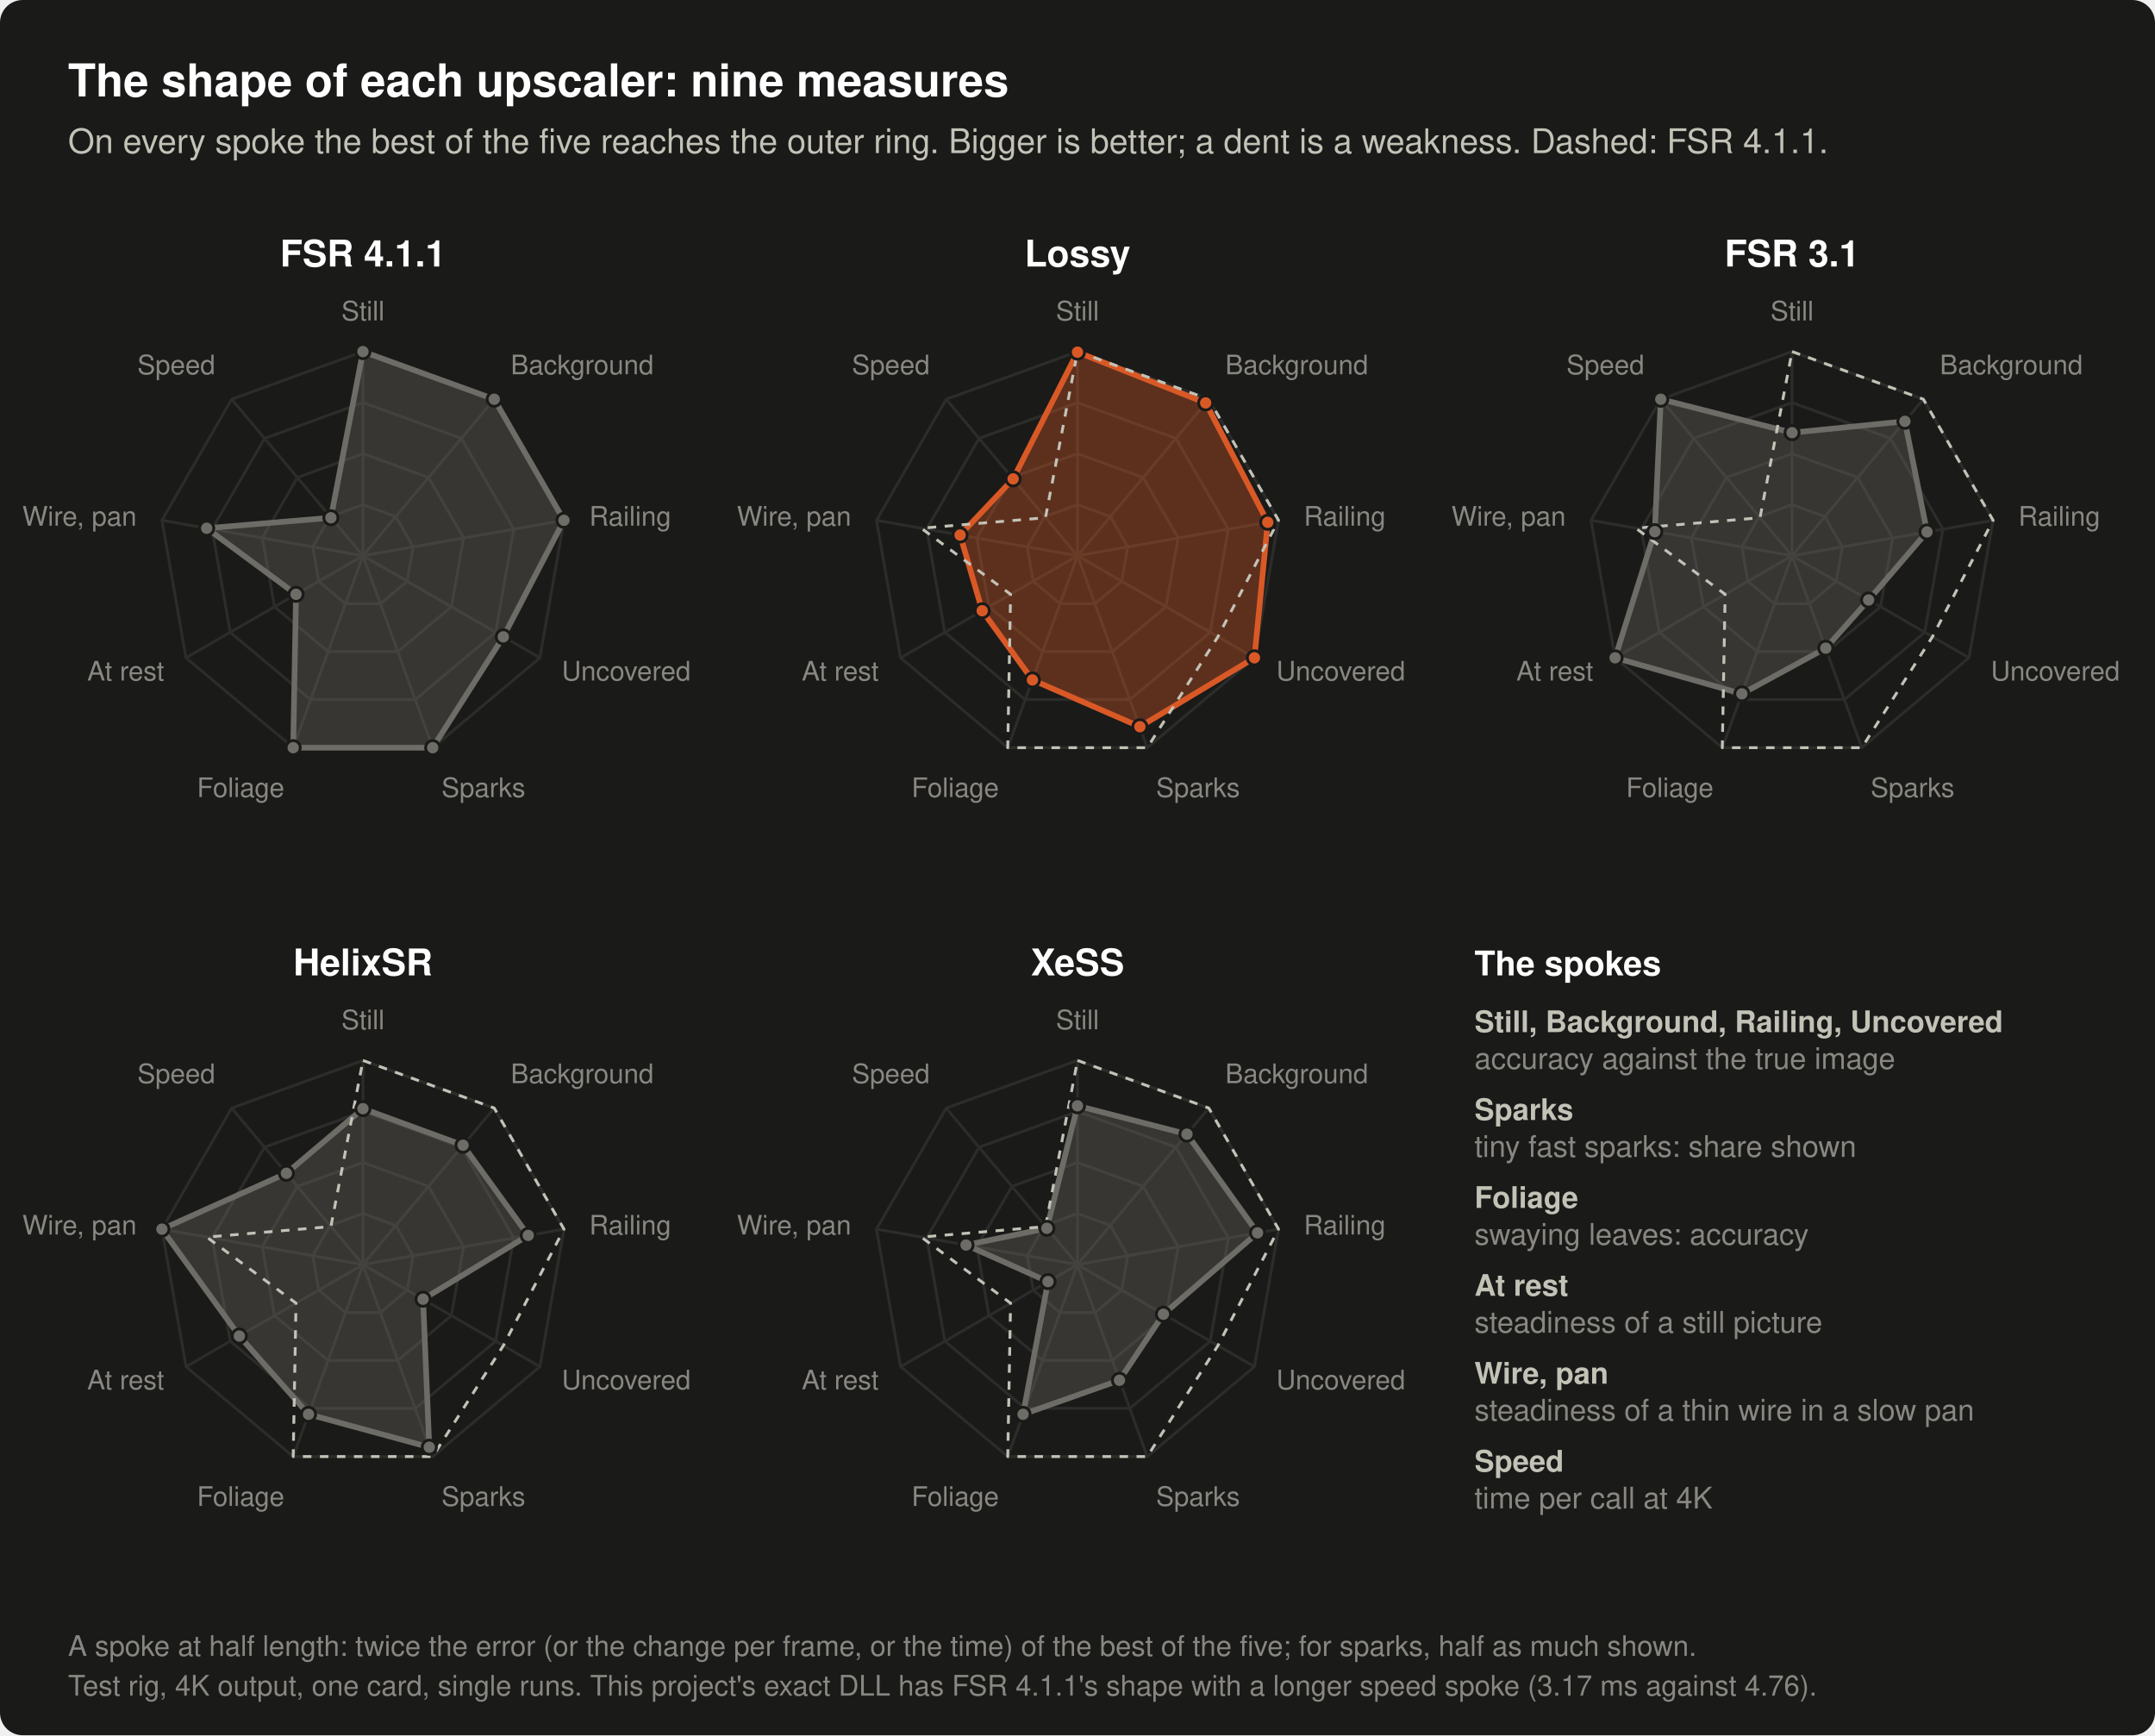
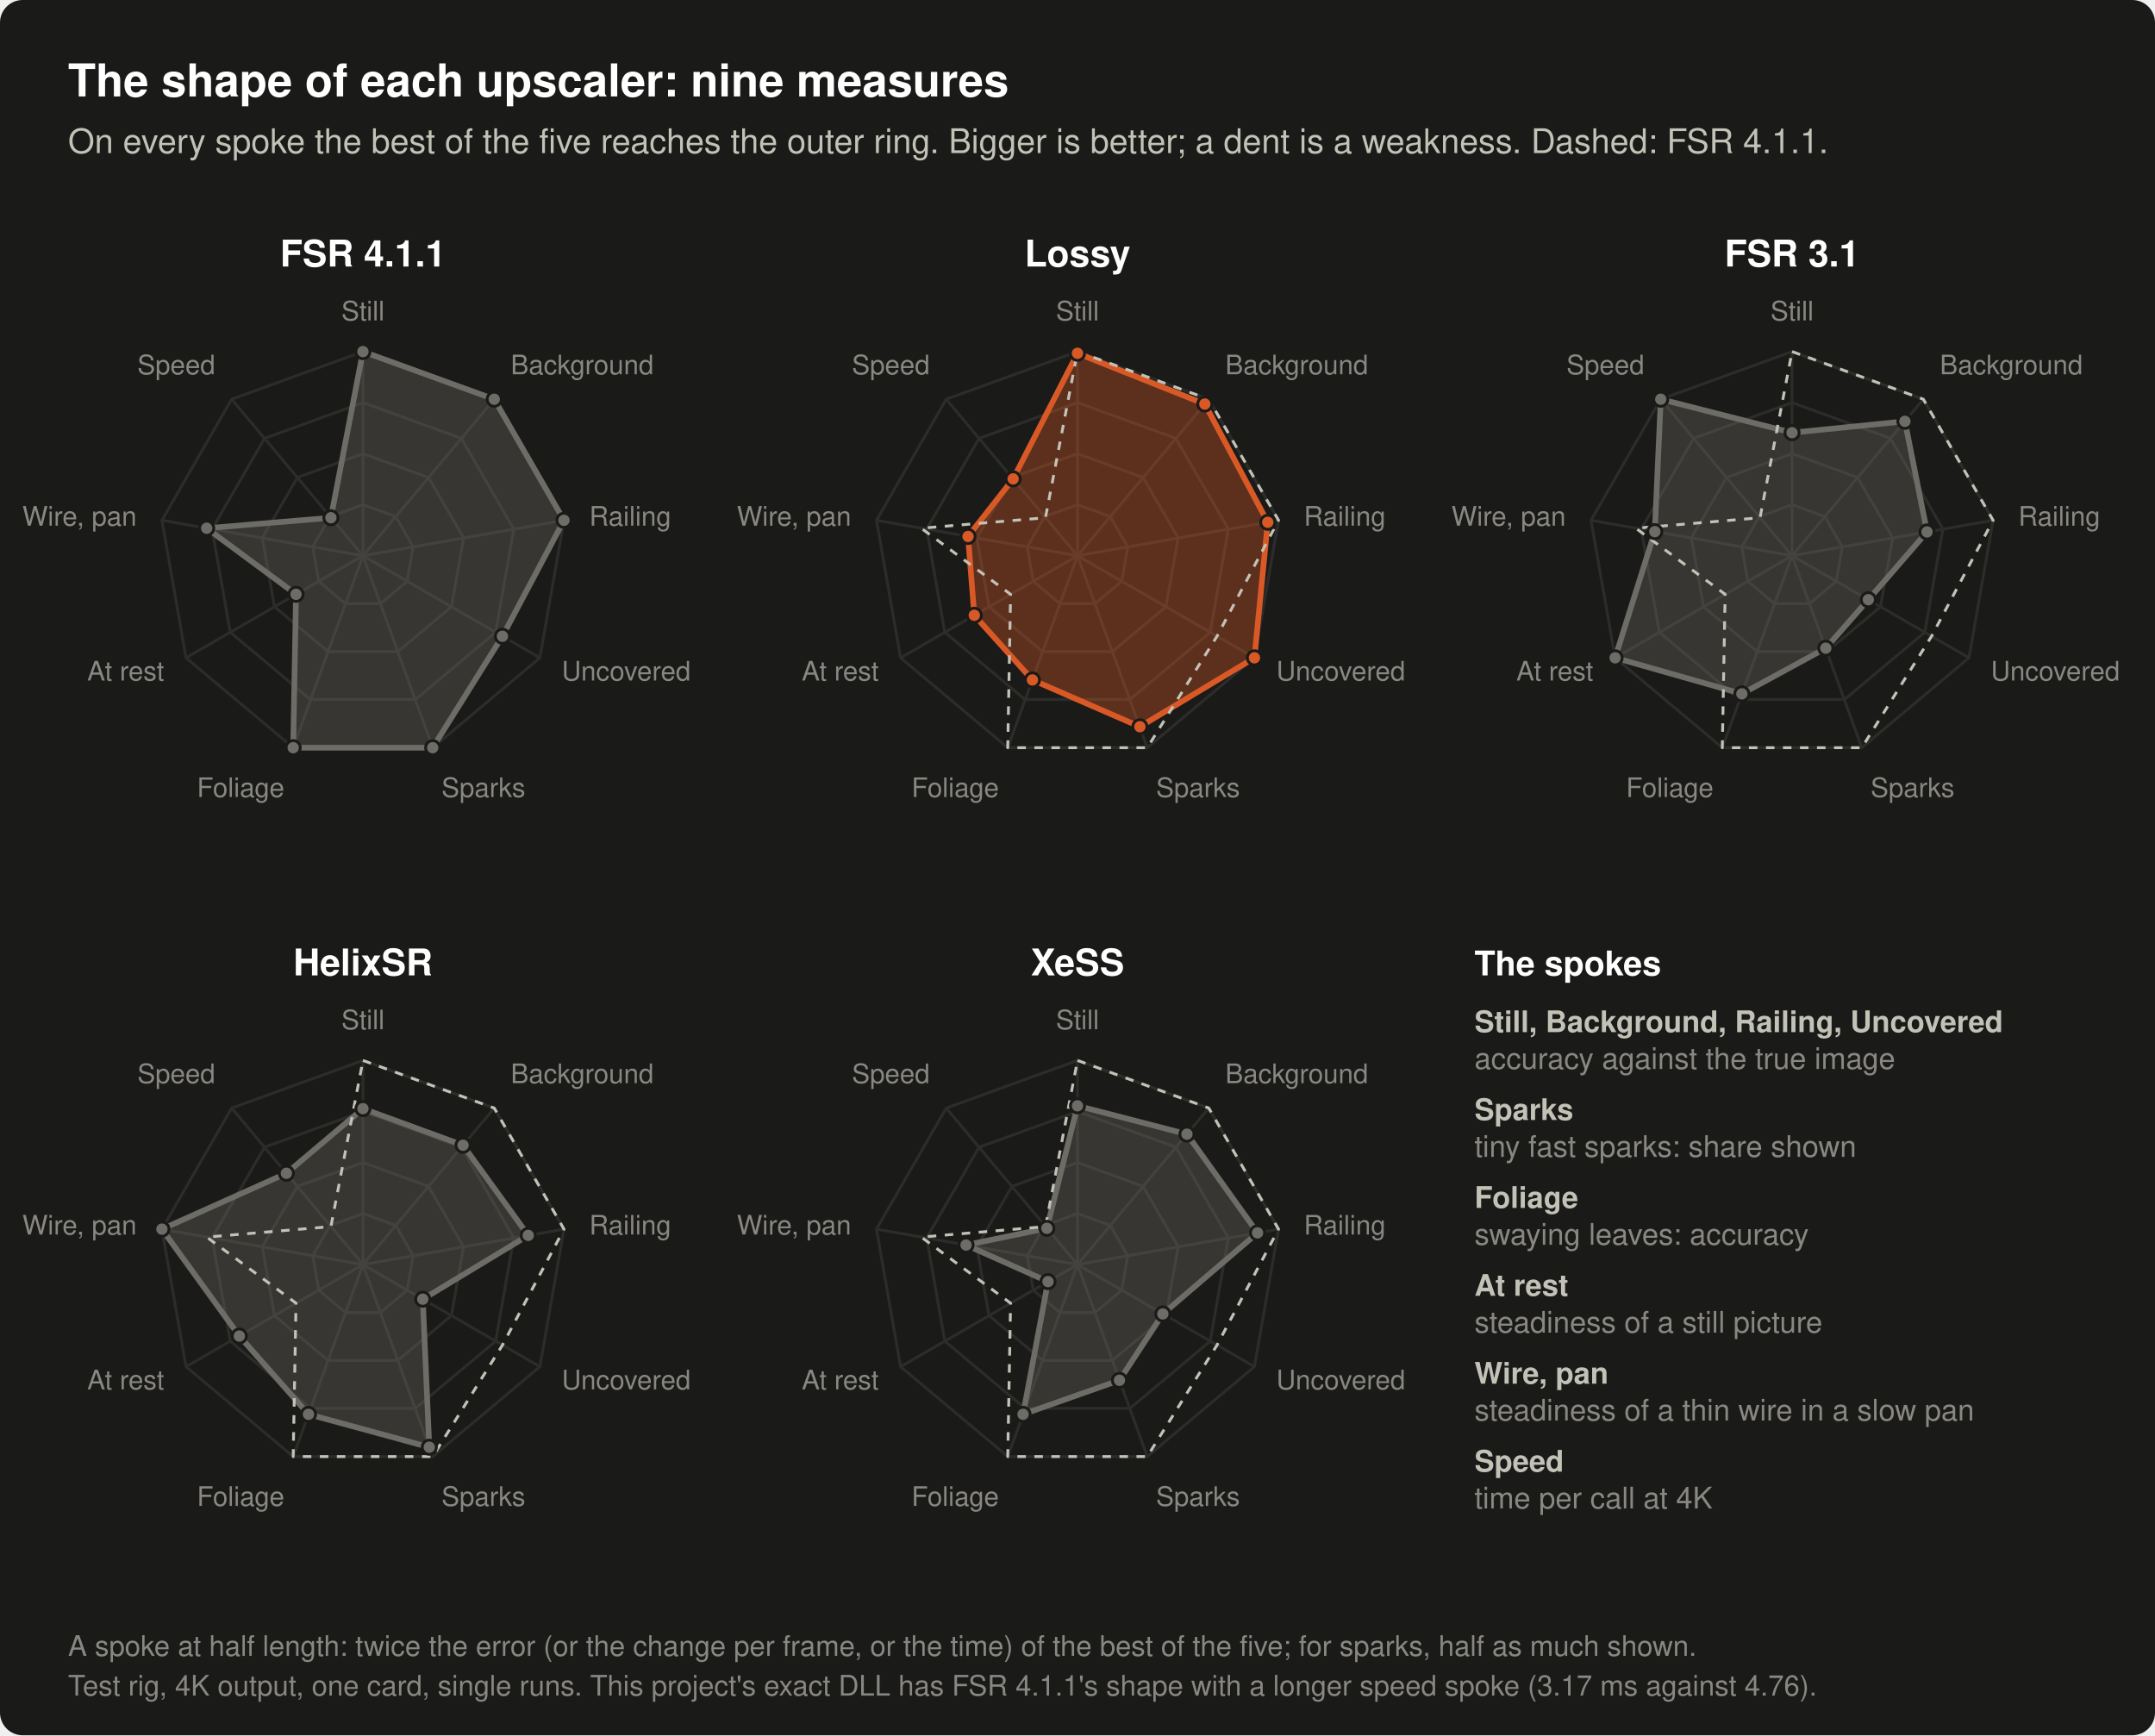
- <svg xmlns="http://www.w3.org/2000/svg" width="760" height="612" viewBox="0 0 760 612" role="img" aria-label="Five radar charts, one per upscaler, each with nine spokes; on every spoke the best of the five reaches the outer ring and the others reach in proportion to it, so a larger shape is better and a dent is a weakness. Still picture: accuracy (dB): FSR 4.1.1 44.33 dB, Lossy 44.30 dB, FSR 3.1 39.94 dB, HelixSR 41.99 dB, XeSS 42.14 dB. Moving background: accuracy (dB): FSR 4.1.1 49.27 dB, Lossy 49.07 dB, FSR 3.1 47.95 dB, HelixSR 46.92 dB, XeSS 47.70 dB. Thin railing in motion: accuracy (dB): FSR 4.1.1 41.82 dB, Lossy 41.34 dB, FSR 3.1 38.36 dB, HelixSR 40.12 dB, XeSS 40.86 dB. Areas a moving object has just uncovered: accuracy (dB): FSR 4.1.1 34.48 dB, Lossy 36.48 dB, FSR 3.1 29.22 dB, HelixSR 27.11 dB, XeSS 30.20 dB. Tiny fast sparks: share of their brightness shown (%): FSR 4.1.1 83%, Lossy 74%, FSR 3.1 40%, HelixSR 79%, XeSS 50%. Leaves swaying without motion vectors: error (of 255): FSR 4.1.1 12.1, Lossy 18.7, FSR 3.1 16.8, HelixSR 15.5, XeSS 15.5. Still picture: change per frame (of 255): FSR 4.1.1 0.037, Lossy 0.026, FSR 3.1 0.014, HelixSR 0.020, XeSS 0.084. Thin wire under a slow pan: change per frame (of 255): FSR 4.1.1 7.2, Lossy 9.6, FSR 3.1 8.2, HelixSR 5.6, XeSS 10.1. Time per upscale call at 3840x2160 (ms): FSR 4.1.1 4.76 ms, Lossy 2.36 ms, FSR 3.1 1.16 ms, HelixSR 1.99 ms, XeSS 4.98 ms.">
+ <svg xmlns="http://www.w3.org/2000/svg" width="760" height="612" viewBox="0 0 760 612" role="img" aria-label="Five radar charts, one per upscaler, each with nine spokes; on every spoke the best of the five reaches the outer ring and the others reach in proportion to it, so a larger shape is better and a dent is a weakness. Still picture: accuracy (dB): FSR 4.1.1 44.33 dB, Lossy 44.26 dB, FSR 3.1 39.94 dB, HelixSR 41.99 dB, XeSS 42.14 dB. Moving background: accuracy (dB): FSR 4.1.1 49.27 dB, Lossy 49.00 dB, FSR 3.1 47.95 dB, HelixSR 46.92 dB, XeSS 47.70 dB. Thin railing in motion: accuracy (dB): FSR 4.1.1 41.82 dB, Lossy 41.34 dB, FSR 3.1 38.36 dB, HelixSR 40.12 dB, XeSS 40.86 dB. Areas a moving object has just uncovered: accuracy (dB): FSR 4.1.1 34.48 dB, Lossy 36.53 dB, FSR 3.1 29.22 dB, HelixSR 27.11 dB, XeSS 30.20 dB. Tiny fast sparks: share of their brightness shown (%): FSR 4.1.1 83%, Lossy 74%, FSR 3.1 40%, HelixSR 79%, XeSS 50%. Leaves swaying without motion vectors: error (of 255): FSR 4.1.1 12.1, Lossy 18.7, FSR 3.1 16.8, HelixSR 15.5, XeSS 15.5. Still picture: change per frame (of 255): FSR 4.1.1 0.037, Lossy 0.024, FSR 3.1 0.014, HelixSR 0.020, XeSS 0.084. Thin wire under a slow pan: change per frame (of 255): FSR 4.1.1 7.2, Lossy 10.3, FSR 3.1 8.2, HelixSR 5.6, XeSS 10.1. Time per upscale call at 3840x2160 (ms): FSR 4.1.1 4.76 ms, Lossy 2.36 ms, FSR 3.1 1.16 ms, HelixSR 1.99 ms, XeSS 4.98 ms.">
  <rect x="0.0" y="0.0" width="760.0" height="612.0" rx="8" fill="#1a1a19" />
  <text x="24.0" y="34.0" font-family="-apple-system, 'Segoe UI', Helvetica, Arial, sans-serif" font-size="16" font-weight="600" text-anchor="start" fill="#ffffff">The shape of each upscaler: nine measures</text>
  <text x="24.0" y="54.0" font-family="-apple-system, 'Segoe UI', Helvetica, Arial, sans-serif" font-size="12" text-anchor="start" fill="#c3c2b7">On every spoke the best of the five reaches the outer ring. Bigger is better; a dent is a weakness. Dashed: FSR 4.1.1.</text>
  <text x="128.0" y="94.0" font-family="-apple-system, 'Segoe UI', Helvetica, Arial, sans-serif" font-size="13" font-weight="600" text-anchor="middle" fill="#ffffff">FSR 4.1.1</text>
  <polygon points="128.0,178.0 139.6,182.2 145.7,192.9 143.6,205.0 134.2,212.9 121.8,212.9 112.4,205.0 110.3,192.9 116.4,182.2" fill="none" stroke="#2c2c2a" stroke-width="1" />
  <polygon points="128.0,160.0 151.1,168.4 163.5,189.7 159.2,214.0 140.3,229.8 115.7,229.8 96.8,214.0 92.5,189.7 104.9,168.4" fill="none" stroke="#2c2c2a" stroke-width="1" />
  <polygon points="128.0,142.0 162.7,154.6 181.2,186.6 174.8,223.0 146.5,246.7 109.5,246.7 81.2,223.0 74.8,186.6 93.3,154.6" fill="none" stroke="#2c2c2a" stroke-width="1" />
  <polygon points="128.0,124.0 174.3,140.8 198.9,183.5 190.4,232.0 152.6,263.7 103.4,263.7 65.6,232.0 57.1,183.5 81.7,140.8" fill="none" stroke="#2c2c2a" stroke-width="1" />
  <line x1="128.0" y1="196.0" x2="128.0" y2="124.0" stroke="#2c2c2a" stroke-width="1" />
  <line x1="128.0" y1="196.0" x2="174.3" y2="140.8" stroke="#2c2c2a" stroke-width="1" />
  <line x1="128.0" y1="196.0" x2="198.9" y2="183.5" stroke="#2c2c2a" stroke-width="1" />
  <line x1="128.0" y1="196.0" x2="190.4" y2="232.0" stroke="#2c2c2a" stroke-width="1" />
  <line x1="128.0" y1="196.0" x2="152.6" y2="263.7" stroke="#2c2c2a" stroke-width="1" />
  <line x1="128.0" y1="196.0" x2="103.4" y2="263.7" stroke="#2c2c2a" stroke-width="1" />
  <line x1="128.0" y1="196.0" x2="65.6" y2="232.0" stroke="#2c2c2a" stroke-width="1" />
  <line x1="128.0" y1="196.0" x2="57.1" y2="183.5" stroke="#2c2c2a" stroke-width="1" />
  <line x1="128.0" y1="196.0" x2="81.7" y2="140.8" stroke="#2c2c2a" stroke-width="1" />
-   <polygon points="128.0,124.0 174.3,140.8 198.9,183.5 177.5,224.6 152.6,263.7 103.4,263.7 104.4,209.6 72.9,186.3 116.7,182.6" fill="#6d6c66" fill-opacity="0.35" stroke="#6d6c66" stroke-width="2" stroke-linejoin="round" />
+   <polygon points="128.0,124.0 174.3,140.8 198.9,183.5 177.2,224.4 152.6,263.7 103.4,263.7 104.4,209.6 72.9,186.3 116.7,182.6" fill="#6d6c66" fill-opacity="0.35" stroke="#6d6c66" stroke-width="2" stroke-linejoin="round" />
  <circle cx="128.0" cy="124.0" r="2.5" fill="#6d6c66" stroke="#1a1a19" stroke-width="1" />
  <circle cx="174.3" cy="140.8" r="2.5" fill="#6d6c66" stroke="#1a1a19" stroke-width="1" />
  <circle cx="198.9" cy="183.5" r="2.5" fill="#6d6c66" stroke="#1a1a19" stroke-width="1" />
-   <circle cx="177.5" cy="224.6" r="2.5" fill="#6d6c66" stroke="#1a1a19" stroke-width="1" />
+   <circle cx="177.2" cy="224.4" r="2.5" fill="#6d6c66" stroke="#1a1a19" stroke-width="1" />
  <circle cx="152.6" cy="263.7" r="2.5" fill="#6d6c66" stroke="#1a1a19" stroke-width="1" />
  <circle cx="103.4" cy="263.7" r="2.5" fill="#6d6c66" stroke="#1a1a19" stroke-width="1" />
  <circle cx="104.4" cy="209.6" r="2.5" fill="#6d6c66" stroke="#1a1a19" stroke-width="1" />
  <circle cx="72.9" cy="186.3" r="2.5" fill="#6d6c66" stroke="#1a1a19" stroke-width="1" />
  <circle cx="116.7" cy="182.6" r="2.5" fill="#6d6c66" stroke="#1a1a19" stroke-width="1" />
  <text x="128.0" y="113.0" font-family="-apple-system, 'Segoe UI', Helvetica, Arial, sans-serif" font-size="9.5" text-anchor="middle" fill="#898781">Still</text>
  <text x="180.1" y="132.0" font-family="-apple-system, 'Segoe UI', Helvetica, Arial, sans-serif" font-size="9.5" text-anchor="start" fill="#898781">Background</text>
  <text x="207.8" y="185.4" font-family="-apple-system, 'Segoe UI', Helvetica, Arial, sans-serif" font-size="9.5" text-anchor="start" fill="#898781">Railing</text>
  <text x="198.1" y="240.0" font-family="-apple-system, 'Segoe UI', Helvetica, Arial, sans-serif" font-size="9.5" text-anchor="start" fill="#898781">Uncovered</text>
  <text x="155.7" y="281.1" font-family="-apple-system, 'Segoe UI', Helvetica, Arial, sans-serif" font-size="9.5" text-anchor="start" fill="#898781">Sparks</text>
  <text x="100.3" y="281.1" font-family="-apple-system, 'Segoe UI', Helvetica, Arial, sans-serif" font-size="9.5" text-anchor="end" fill="#898781">Foliage</text>
  <text x="57.9" y="240.0" font-family="-apple-system, 'Segoe UI', Helvetica, Arial, sans-serif" font-size="9.5" text-anchor="end" fill="#898781">At rest</text>
  <text x="48.2" y="185.4" font-family="-apple-system, 'Segoe UI', Helvetica, Arial, sans-serif" font-size="9.5" text-anchor="end" fill="#898781">Wire, pan</text>
  <text x="75.9" y="132.0" font-family="-apple-system, 'Segoe UI', Helvetica, Arial, sans-serif" font-size="9.5" text-anchor="end" fill="#898781">Speed</text>
  <text x="380.0" y="94.0" font-family="-apple-system, 'Segoe UI', Helvetica, Arial, sans-serif" font-size="13" font-weight="600" text-anchor="middle" fill="#ffffff">Lossy</text>
  <polygon points="380.0,178.0 391.6,182.2 397.7,192.9 395.6,205.0 386.2,212.9 373.8,212.9 364.4,205.0 362.3,192.9 368.4,182.2" fill="none" stroke="#2c2c2a" stroke-width="1" />
  <polygon points="380.0,160.0 403.1,168.4 415.5,189.7 411.2,214.0 392.3,229.8 367.7,229.8 348.8,214.0 344.5,189.7 356.9,168.4" fill="none" stroke="#2c2c2a" stroke-width="1" />
  <polygon points="380.0,142.0 414.7,154.6 433.2,186.6 426.8,223.0 398.5,246.7 361.5,246.7 333.2,223.0 326.8,186.6 345.3,154.6" fill="none" stroke="#2c2c2a" stroke-width="1" />
  <polygon points="380.0,124.0 426.3,140.8 450.9,183.5 442.4,232.0 404.6,263.7 355.4,263.7 317.6,232.0 309.1,183.5 333.7,140.8" fill="none" stroke="#2c2c2a" stroke-width="1" />
  <line x1="380.0" y1="196.0" x2="380.0" y2="124.0" stroke="#2c2c2a" stroke-width="1" />
  <line x1="380.0" y1="196.0" x2="426.3" y2="140.8" stroke="#2c2c2a" stroke-width="1" />
  <line x1="380.0" y1="196.0" x2="450.9" y2="183.5" stroke="#2c2c2a" stroke-width="1" />
  <line x1="380.0" y1="196.0" x2="442.4" y2="232.0" stroke="#2c2c2a" stroke-width="1" />
  <line x1="380.0" y1="196.0" x2="404.6" y2="263.7" stroke="#2c2c2a" stroke-width="1" />
  <line x1="380.0" y1="196.0" x2="355.4" y2="263.7" stroke="#2c2c2a" stroke-width="1" />
  <line x1="380.0" y1="196.0" x2="317.6" y2="232.0" stroke="#2c2c2a" stroke-width="1" />
  <line x1="380.0" y1="196.0" x2="309.1" y2="183.5" stroke="#2c2c2a" stroke-width="1" />
  <line x1="380.0" y1="196.0" x2="333.7" y2="140.8" stroke="#2c2c2a" stroke-width="1" />
-   <polygon points="380.0,124.2 425.2,142.1 447.1,184.2 442.4,232.0 402.0,256.3 364.1,239.8 346.4,215.4 338.6,188.7 357.3,168.9" fill="#d95926" fill-opacity="0.35" stroke="#d95926" stroke-width="2" stroke-linejoin="round" />
-   <polygon points="380.0,124.0 426.3,140.8 450.9,183.5 429.5,224.6 404.6,263.7 355.4,263.7 356.4,209.6 324.9,186.3 368.7,182.6" fill="none" stroke="#c3c2b7" stroke-width="1" stroke-dasharray="3 3" stroke-linejoin="round" />
-   <circle cx="380.0" cy="124.2" r="2.5" fill="#d95926" stroke="#1a1a19" stroke-width="1" />
-   <circle cx="425.2" cy="142.1" r="2.5" fill="#d95926" stroke="#1a1a19" stroke-width="1" />
+   <polygon points="380.0,124.6 424.9,142.5 447.1,184.2 442.4,232.0 402.0,256.3 364.1,239.8 343.6,217.0 341.4,189.2 357.3,168.9" fill="#d95926" fill-opacity="0.35" stroke="#d95926" stroke-width="2" stroke-linejoin="round" />
+   <polygon points="380.0,124.0 426.3,140.8 450.9,183.5 429.2,224.4 404.6,263.7 355.4,263.7 356.4,209.6 324.9,186.3 368.7,182.6" fill="none" stroke="#c3c2b7" stroke-width="1" stroke-dasharray="3 3" stroke-linejoin="round" />
+   <circle cx="380.0" cy="124.6" r="2.5" fill="#d95926" stroke="#1a1a19" stroke-width="1" />
+   <circle cx="424.9" cy="142.5" r="2.5" fill="#d95926" stroke="#1a1a19" stroke-width="1" />
  <circle cx="447.1" cy="184.2" r="2.5" fill="#d95926" stroke="#1a1a19" stroke-width="1" />
  <circle cx="442.4" cy="232.0" r="2.5" fill="#d95926" stroke="#1a1a19" stroke-width="1" />
  <circle cx="402.0" cy="256.3" r="2.5" fill="#d95926" stroke="#1a1a19" stroke-width="1" />
  <circle cx="364.1" cy="239.8" r="2.5" fill="#d95926" stroke="#1a1a19" stroke-width="1" />
-   <circle cx="346.4" cy="215.4" r="2.5" fill="#d95926" stroke="#1a1a19" stroke-width="1" />
-   <circle cx="338.6" cy="188.7" r="2.5" fill="#d95926" stroke="#1a1a19" stroke-width="1" />
+   <circle cx="343.6" cy="217.0" r="2.5" fill="#d95926" stroke="#1a1a19" stroke-width="1" />
+   <circle cx="341.4" cy="189.2" r="2.5" fill="#d95926" stroke="#1a1a19" stroke-width="1" />
  <circle cx="357.3" cy="168.9" r="2.5" fill="#d95926" stroke="#1a1a19" stroke-width="1" />
  <text x="380.0" y="113.0" font-family="-apple-system, 'Segoe UI', Helvetica, Arial, sans-serif" font-size="9.5" text-anchor="middle" fill="#898781">Still</text>
  <text x="432.1" y="132.0" font-family="-apple-system, 'Segoe UI', Helvetica, Arial, sans-serif" font-size="9.5" text-anchor="start" fill="#898781">Background</text>
  <text x="459.8" y="185.4" font-family="-apple-system, 'Segoe UI', Helvetica, Arial, sans-serif" font-size="9.5" text-anchor="start" fill="#898781">Railing</text>
  <text x="450.1" y="240.0" font-family="-apple-system, 'Segoe UI', Helvetica, Arial, sans-serif" font-size="9.5" text-anchor="start" fill="#898781">Uncovered</text>
  <text x="407.7" y="281.1" font-family="-apple-system, 'Segoe UI', Helvetica, Arial, sans-serif" font-size="9.5" text-anchor="start" fill="#898781">Sparks</text>
  <text x="352.3" y="281.1" font-family="-apple-system, 'Segoe UI', Helvetica, Arial, sans-serif" font-size="9.5" text-anchor="end" fill="#898781">Foliage</text>
  <text x="309.9" y="240.0" font-family="-apple-system, 'Segoe UI', Helvetica, Arial, sans-serif" font-size="9.5" text-anchor="end" fill="#898781">At rest</text>
  <text x="300.2" y="185.4" font-family="-apple-system, 'Segoe UI', Helvetica, Arial, sans-serif" font-size="9.5" text-anchor="end" fill="#898781">Wire, pan</text>
  <text x="327.9" y="132.0" font-family="-apple-system, 'Segoe UI', Helvetica, Arial, sans-serif" font-size="9.5" text-anchor="end" fill="#898781">Speed</text>
  <text x="632.0" y="94.0" font-family="-apple-system, 'Segoe UI', Helvetica, Arial, sans-serif" font-size="13" font-weight="600" text-anchor="middle" fill="#ffffff">FSR 3.1</text>
  <polygon points="632.0,178.0 643.6,182.2 649.7,192.9 647.6,205.0 638.2,212.9 625.8,212.9 616.4,205.0 614.3,192.9 620.4,182.2" fill="none" stroke="#2c2c2a" stroke-width="1" />
  <polygon points="632.0,160.0 655.1,168.4 667.5,189.7 663.2,214.0 644.3,229.8 619.7,229.8 600.8,214.0 596.5,189.7 608.9,168.4" fill="none" stroke="#2c2c2a" stroke-width="1" />
  <polygon points="632.0,142.0 666.7,154.6 685.2,186.6 678.8,223.0 650.5,246.7 613.5,246.7 585.2,223.0 578.8,186.6 597.3,154.6" fill="none" stroke="#2c2c2a" stroke-width="1" />
  <polygon points="632.0,124.0 678.3,140.8 702.9,183.5 694.4,232.0 656.6,263.7 607.4,263.7 569.6,232.0 561.1,183.5 585.7,140.8" fill="none" stroke="#2c2c2a" stroke-width="1" />
  <line x1="632.0" y1="196.0" x2="632.0" y2="124.0" stroke="#2c2c2a" stroke-width="1" />
  <line x1="632.0" y1="196.0" x2="678.3" y2="140.8" stroke="#2c2c2a" stroke-width="1" />
  <line x1="632.0" y1="196.0" x2="702.9" y2="183.5" stroke="#2c2c2a" stroke-width="1" />
  <line x1="632.0" y1="196.0" x2="694.4" y2="232.0" stroke="#2c2c2a" stroke-width="1" />
  <line x1="632.0" y1="196.0" x2="656.6" y2="263.7" stroke="#2c2c2a" stroke-width="1" />
  <line x1="632.0" y1="196.0" x2="607.4" y2="263.7" stroke="#2c2c2a" stroke-width="1" />
  <line x1="632.0" y1="196.0" x2="569.6" y2="232.0" stroke="#2c2c2a" stroke-width="1" />
  <line x1="632.0" y1="196.0" x2="561.1" y2="183.5" stroke="#2c2c2a" stroke-width="1" />
  <line x1="632.0" y1="196.0" x2="585.7" y2="140.8" stroke="#2c2c2a" stroke-width="1" />
-   <polygon points="632.0,152.6 671.8,148.6 679.6,187.6 659.0,211.6 643.9,228.6 614.3,244.7 569.6,232.0 583.6,187.5 585.7,140.8" fill="#6d6c66" fill-opacity="0.35" stroke="#6d6c66" stroke-width="2" stroke-linejoin="round" />
-   <polygon points="632.0,124.0 678.3,140.8 702.9,183.5 681.5,224.6 656.6,263.7 607.4,263.7 608.4,209.6 576.9,186.3 620.7,182.6" fill="none" stroke="#c3c2b7" stroke-width="1" stroke-dasharray="3 3" stroke-linejoin="round" />
+   <polygon points="632.0,152.6 671.8,148.6 679.6,187.6 658.9,211.5 643.9,228.6 614.3,244.7 569.6,232.0 583.6,187.5 585.7,140.8" fill="#6d6c66" fill-opacity="0.35" stroke="#6d6c66" stroke-width="2" stroke-linejoin="round" />
+   <polygon points="632.0,124.0 678.3,140.8 702.9,183.5 681.2,224.4 656.6,263.7 607.4,263.7 608.4,209.6 576.9,186.3 620.7,182.6" fill="none" stroke="#c3c2b7" stroke-width="1" stroke-dasharray="3 3" stroke-linejoin="round" />
  <circle cx="632.0" cy="152.6" r="2.5" fill="#6d6c66" stroke="#1a1a19" stroke-width="1" />
  <circle cx="671.8" cy="148.6" r="2.5" fill="#6d6c66" stroke="#1a1a19" stroke-width="1" />
  <circle cx="679.6" cy="187.6" r="2.5" fill="#6d6c66" stroke="#1a1a19" stroke-width="1" />
-   <circle cx="659.0" cy="211.6" r="2.5" fill="#6d6c66" stroke="#1a1a19" stroke-width="1" />
+   <circle cx="658.9" cy="211.5" r="2.5" fill="#6d6c66" stroke="#1a1a19" stroke-width="1" />
  <circle cx="643.9" cy="228.6" r="2.5" fill="#6d6c66" stroke="#1a1a19" stroke-width="1" />
  <circle cx="614.3" cy="244.7" r="2.5" fill="#6d6c66" stroke="#1a1a19" stroke-width="1" />
  <circle cx="569.6" cy="232.0" r="2.5" fill="#6d6c66" stroke="#1a1a19" stroke-width="1" />
  <circle cx="583.6" cy="187.5" r="2.5" fill="#6d6c66" stroke="#1a1a19" stroke-width="1" />
  <circle cx="585.7" cy="140.8" r="2.5" fill="#6d6c66" stroke="#1a1a19" stroke-width="1" />
  <text x="632.0" y="113.0" font-family="-apple-system, 'Segoe UI', Helvetica, Arial, sans-serif" font-size="9.5" text-anchor="middle" fill="#898781">Still</text>
  <text x="684.1" y="132.0" font-family="-apple-system, 'Segoe UI', Helvetica, Arial, sans-serif" font-size="9.5" text-anchor="start" fill="#898781">Background</text>
  <text x="711.8" y="185.4" font-family="-apple-system, 'Segoe UI', Helvetica, Arial, sans-serif" font-size="9.5" text-anchor="start" fill="#898781">Railing</text>
  <text x="702.1" y="240.0" font-family="-apple-system, 'Segoe UI', Helvetica, Arial, sans-serif" font-size="9.5" text-anchor="start" fill="#898781">Uncovered</text>
  <text x="659.7" y="281.1" font-family="-apple-system, 'Segoe UI', Helvetica, Arial, sans-serif" font-size="9.5" text-anchor="start" fill="#898781">Sparks</text>
  <text x="604.3" y="281.1" font-family="-apple-system, 'Segoe UI', Helvetica, Arial, sans-serif" font-size="9.5" text-anchor="end" fill="#898781">Foliage</text>
  <text x="561.9" y="240.0" font-family="-apple-system, 'Segoe UI', Helvetica, Arial, sans-serif" font-size="9.5" text-anchor="end" fill="#898781">At rest</text>
  <text x="552.2" y="185.4" font-family="-apple-system, 'Segoe UI', Helvetica, Arial, sans-serif" font-size="9.5" text-anchor="end" fill="#898781">Wire, pan</text>
  <text x="579.9" y="132.0" font-family="-apple-system, 'Segoe UI', Helvetica, Arial, sans-serif" font-size="9.5" text-anchor="end" fill="#898781">Speed</text>
  <text x="128.0" y="344.0" font-family="-apple-system, 'Segoe UI', Helvetica, Arial, sans-serif" font-size="13" font-weight="600" text-anchor="middle" fill="#ffffff">HelixSR</text>
  <polygon points="128.0,428.0 139.6,432.2 145.7,442.9 143.6,455.0 134.2,462.9 121.8,462.9 112.4,455.0 110.3,442.9 116.4,432.2" fill="none" stroke="#2c2c2a" stroke-width="1" />
  <polygon points="128.0,410.0 151.1,418.4 163.5,439.7 159.2,464.0 140.3,479.8 115.7,479.8 96.8,464.0 92.5,439.7 104.9,418.4" fill="none" stroke="#2c2c2a" stroke-width="1" />
  <polygon points="128.0,392.0 162.7,404.6 181.2,436.6 174.8,473.0 146.5,496.7 109.5,496.7 81.2,473.0 74.8,436.6 93.3,404.6" fill="none" stroke="#2c2c2a" stroke-width="1" />
  <polygon points="128.0,374.0 174.3,390.8 198.9,433.5 190.4,482.0 152.6,513.7 103.4,513.7 65.6,482.0 57.1,433.5 81.7,390.8" fill="none" stroke="#2c2c2a" stroke-width="1" />
  <line x1="128.0" y1="446.0" x2="128.0" y2="374.0" stroke="#2c2c2a" stroke-width="1" />
  <line x1="128.0" y1="446.0" x2="174.3" y2="390.8" stroke="#2c2c2a" stroke-width="1" />
  <line x1="128.0" y1="446.0" x2="198.9" y2="433.5" stroke="#2c2c2a" stroke-width="1" />
  <line x1="128.0" y1="446.0" x2="190.4" y2="482.0" stroke="#2c2c2a" stroke-width="1" />
  <line x1="128.0" y1="446.0" x2="152.6" y2="513.7" stroke="#2c2c2a" stroke-width="1" />
  <line x1="128.0" y1="446.0" x2="103.4" y2="513.7" stroke="#2c2c2a" stroke-width="1" />
  <line x1="128.0" y1="446.0" x2="65.6" y2="482.0" stroke="#2c2c2a" stroke-width="1" />
  <line x1="128.0" y1="446.0" x2="57.1" y2="433.5" stroke="#2c2c2a" stroke-width="1" />
  <line x1="128.0" y1="446.0" x2="81.7" y2="390.8" stroke="#2c2c2a" stroke-width="1" />
-   <polygon points="128.0,391.0 163.3,403.9 186.3,435.7 149.2,458.2 151.4,510.4 108.8,498.8 84.4,471.2 57.1,433.5 101.0,413.8" fill="#6d6c66" fill-opacity="0.35" stroke="#6d6c66" stroke-width="2" stroke-linejoin="round" />
-   <polygon points="128.0,374.0 174.3,390.8 198.9,433.5 177.5,474.6 152.6,513.7 103.4,513.7 104.4,459.6 72.9,436.3 116.7,432.6" fill="none" stroke="#c3c2b7" stroke-width="1" stroke-dasharray="3 3" stroke-linejoin="round" />
+   <polygon points="128.0,391.0 163.3,403.9 186.3,435.7 149.1,458.2 151.4,510.4 108.8,498.8 84.4,471.2 57.1,433.5 101.0,413.8" fill="#6d6c66" fill-opacity="0.35" stroke="#6d6c66" stroke-width="2" stroke-linejoin="round" />
+   <polygon points="128.0,374.0 174.3,390.8 198.9,433.5 177.2,474.4 152.6,513.7 103.4,513.7 104.4,459.6 72.9,436.3 116.7,432.6" fill="none" stroke="#c3c2b7" stroke-width="1" stroke-dasharray="3 3" stroke-linejoin="round" />
  <circle cx="128.0" cy="391.0" r="2.5" fill="#6d6c66" stroke="#1a1a19" stroke-width="1" />
  <circle cx="163.3" cy="403.9" r="2.5" fill="#6d6c66" stroke="#1a1a19" stroke-width="1" />
  <circle cx="186.3" cy="435.7" r="2.5" fill="#6d6c66" stroke="#1a1a19" stroke-width="1" />
-   <circle cx="149.2" cy="458.2" r="2.5" fill="#6d6c66" stroke="#1a1a19" stroke-width="1" />
+   <circle cx="149.1" cy="458.2" r="2.5" fill="#6d6c66" stroke="#1a1a19" stroke-width="1" />
  <circle cx="151.4" cy="510.4" r="2.5" fill="#6d6c66" stroke="#1a1a19" stroke-width="1" />
  <circle cx="108.8" cy="498.8" r="2.5" fill="#6d6c66" stroke="#1a1a19" stroke-width="1" />
  <circle cx="84.4" cy="471.2" r="2.5" fill="#6d6c66" stroke="#1a1a19" stroke-width="1" />
  <circle cx="57.1" cy="433.5" r="2.5" fill="#6d6c66" stroke="#1a1a19" stroke-width="1" />
  <circle cx="101.0" cy="413.8" r="2.5" fill="#6d6c66" stroke="#1a1a19" stroke-width="1" />
  <text x="128.0" y="363.0" font-family="-apple-system, 'Segoe UI', Helvetica, Arial, sans-serif" font-size="9.5" text-anchor="middle" fill="#898781">Still</text>
  <text x="180.1" y="382.0" font-family="-apple-system, 'Segoe UI', Helvetica, Arial, sans-serif" font-size="9.5" text-anchor="start" fill="#898781">Background</text>
  <text x="207.8" y="435.4" font-family="-apple-system, 'Segoe UI', Helvetica, Arial, sans-serif" font-size="9.5" text-anchor="start" fill="#898781">Railing</text>
  <text x="198.1" y="490.0" font-family="-apple-system, 'Segoe UI', Helvetica, Arial, sans-serif" font-size="9.5" text-anchor="start" fill="#898781">Uncovered</text>
  <text x="155.7" y="531.1" font-family="-apple-system, 'Segoe UI', Helvetica, Arial, sans-serif" font-size="9.5" text-anchor="start" fill="#898781">Sparks</text>
  <text x="100.3" y="531.1" font-family="-apple-system, 'Segoe UI', Helvetica, Arial, sans-serif" font-size="9.5" text-anchor="end" fill="#898781">Foliage</text>
  <text x="57.9" y="490.0" font-family="-apple-system, 'Segoe UI', Helvetica, Arial, sans-serif" font-size="9.5" text-anchor="end" fill="#898781">At rest</text>
  <text x="48.2" y="435.4" font-family="-apple-system, 'Segoe UI', Helvetica, Arial, sans-serif" font-size="9.5" text-anchor="end" fill="#898781">Wire, pan</text>
  <text x="75.9" y="382.0" font-family="-apple-system, 'Segoe UI', Helvetica, Arial, sans-serif" font-size="9.5" text-anchor="end" fill="#898781">Speed</text>
  <text x="380.0" y="344.0" font-family="-apple-system, 'Segoe UI', Helvetica, Arial, sans-serif" font-size="13" font-weight="600" text-anchor="middle" fill="#ffffff">XeSS</text>
  <polygon points="380.0,428.0 391.6,432.2 397.7,442.9 395.6,455.0 386.2,462.9 373.8,462.9 364.4,455.0 362.3,442.9 368.4,432.2" fill="none" stroke="#2c2c2a" stroke-width="1" />
  <polygon points="380.0,410.0 403.1,418.4 415.5,439.7 411.2,464.0 392.3,479.8 367.7,479.8 348.8,464.0 344.5,439.7 356.9,418.4" fill="none" stroke="#2c2c2a" stroke-width="1" />
  <polygon points="380.0,392.0 414.7,404.6 433.2,436.6 426.8,473.0 398.5,496.7 361.5,496.7 333.2,473.0 326.8,436.6 345.3,404.6" fill="none" stroke="#2c2c2a" stroke-width="1" />
  <polygon points="380.0,374.0 426.3,390.8 450.9,433.5 442.4,482.0 404.6,513.7 355.4,513.7 317.6,482.0 309.1,433.5 333.7,390.8" fill="none" stroke="#2c2c2a" stroke-width="1" />
  <line x1="380.0" y1="446.0" x2="380.0" y2="374.0" stroke="#2c2c2a" stroke-width="1" />
  <line x1="380.0" y1="446.0" x2="426.3" y2="390.8" stroke="#2c2c2a" stroke-width="1" />
  <line x1="380.0" y1="446.0" x2="450.9" y2="433.5" stroke="#2c2c2a" stroke-width="1" />
  <line x1="380.0" y1="446.0" x2="442.4" y2="482.0" stroke="#2c2c2a" stroke-width="1" />
  <line x1="380.0" y1="446.0" x2="404.6" y2="513.7" stroke="#2c2c2a" stroke-width="1" />
  <line x1="380.0" y1="446.0" x2="355.4" y2="513.7" stroke="#2c2c2a" stroke-width="1" />
  <line x1="380.0" y1="446.0" x2="317.6" y2="482.0" stroke="#2c2c2a" stroke-width="1" />
  <line x1="380.0" y1="446.0" x2="309.1" y2="433.5" stroke="#2c2c2a" stroke-width="1" />
  <line x1="380.0" y1="446.0" x2="333.7" y2="390.8" stroke="#2c2c2a" stroke-width="1" />
-   <polygon points="380.0,390.0 418.6,400.0 443.5,434.8 410.3,463.5 394.8,486.8 360.8,498.8 369.6,452.0 340.7,439.1 369.2,433.2" fill="#6d6c66" fill-opacity="0.35" stroke="#6d6c66" stroke-width="2" stroke-linejoin="round" />
-   <polygon points="380.0,374.0 426.3,390.8 450.9,433.5 429.5,474.6 404.6,513.7 355.4,513.7 356.4,459.6 324.9,436.3 368.7,432.6" fill="none" stroke="#c3c2b7" stroke-width="1" stroke-dasharray="3 3" stroke-linejoin="round" />
+   <polygon points="380.0,390.0 418.6,400.0 443.5,434.8 410.1,463.4 394.8,486.8 360.8,498.8 369.6,452.0 340.7,439.1 369.2,433.2" fill="#6d6c66" fill-opacity="0.35" stroke="#6d6c66" stroke-width="2" stroke-linejoin="round" />
+   <polygon points="380.0,374.0 426.3,390.8 450.9,433.5 429.2,474.4 404.6,513.7 355.4,513.7 356.4,459.6 324.9,436.3 368.7,432.6" fill="none" stroke="#c3c2b7" stroke-width="1" stroke-dasharray="3 3" stroke-linejoin="round" />
  <circle cx="380.0" cy="390.0" r="2.5" fill="#6d6c66" stroke="#1a1a19" stroke-width="1" />
  <circle cx="418.6" cy="400.0" r="2.5" fill="#6d6c66" stroke="#1a1a19" stroke-width="1" />
  <circle cx="443.5" cy="434.8" r="2.5" fill="#6d6c66" stroke="#1a1a19" stroke-width="1" />
-   <circle cx="410.3" cy="463.5" r="2.5" fill="#6d6c66" stroke="#1a1a19" stroke-width="1" />
+   <circle cx="410.1" cy="463.4" r="2.5" fill="#6d6c66" stroke="#1a1a19" stroke-width="1" />
  <circle cx="394.8" cy="486.8" r="2.5" fill="#6d6c66" stroke="#1a1a19" stroke-width="1" />
  <circle cx="360.8" cy="498.8" r="2.5" fill="#6d6c66" stroke="#1a1a19" stroke-width="1" />
  <circle cx="369.6" cy="452.0" r="2.5" fill="#6d6c66" stroke="#1a1a19" stroke-width="1" />
  <circle cx="340.7" cy="439.1" r="2.5" fill="#6d6c66" stroke="#1a1a19" stroke-width="1" />
  <circle cx="369.2" cy="433.2" r="2.5" fill="#6d6c66" stroke="#1a1a19" stroke-width="1" />
  <text x="380.0" y="363.0" font-family="-apple-system, 'Segoe UI', Helvetica, Arial, sans-serif" font-size="9.5" text-anchor="middle" fill="#898781">Still</text>
  <text x="432.1" y="382.0" font-family="-apple-system, 'Segoe UI', Helvetica, Arial, sans-serif" font-size="9.5" text-anchor="start" fill="#898781">Background</text>
  <text x="459.8" y="435.4" font-family="-apple-system, 'Segoe UI', Helvetica, Arial, sans-serif" font-size="9.5" text-anchor="start" fill="#898781">Railing</text>
  <text x="450.1" y="490.0" font-family="-apple-system, 'Segoe UI', Helvetica, Arial, sans-serif" font-size="9.5" text-anchor="start" fill="#898781">Uncovered</text>
  <text x="407.7" y="531.1" font-family="-apple-system, 'Segoe UI', Helvetica, Arial, sans-serif" font-size="9.5" text-anchor="start" fill="#898781">Sparks</text>
  <text x="352.3" y="531.1" font-family="-apple-system, 'Segoe UI', Helvetica, Arial, sans-serif" font-size="9.5" text-anchor="end" fill="#898781">Foliage</text>
  <text x="309.9" y="490.0" font-family="-apple-system, 'Segoe UI', Helvetica, Arial, sans-serif" font-size="9.5" text-anchor="end" fill="#898781">At rest</text>
  <text x="300.2" y="435.4" font-family="-apple-system, 'Segoe UI', Helvetica, Arial, sans-serif" font-size="9.5" text-anchor="end" fill="#898781">Wire, pan</text>
  <text x="327.9" y="382.0" font-family="-apple-system, 'Segoe UI', Helvetica, Arial, sans-serif" font-size="9.5" text-anchor="end" fill="#898781">Speed</text>
  <text x="520.0" y="344.0" font-family="-apple-system, 'Segoe UI', Helvetica, Arial, sans-serif" font-size="12" font-weight="600" text-anchor="start" fill="#ffffff">The spokes</text>
  <text x="520.0" y="364.0" font-family="-apple-system, 'Segoe UI', Helvetica, Arial, sans-serif" font-size="10.5" font-weight="600" text-anchor="start" fill="#c3c2b7">Still, Background, Railing, Uncovered</text>
  <text x="520.0" y="377.0" font-family="-apple-system, 'Segoe UI', Helvetica, Arial, sans-serif" font-size="10.5" text-anchor="start" fill="#898781">accuracy against the true image</text>
  <text x="520.0" y="395.0" font-family="-apple-system, 'Segoe UI', Helvetica, Arial, sans-serif" font-size="10.5" font-weight="600" text-anchor="start" fill="#c3c2b7">Sparks</text>
  <text x="520.0" y="408.0" font-family="-apple-system, 'Segoe UI', Helvetica, Arial, sans-serif" font-size="10.5" text-anchor="start" fill="#898781">tiny fast sparks: share shown</text>
  <text x="520.0" y="426.0" font-family="-apple-system, 'Segoe UI', Helvetica, Arial, sans-serif" font-size="10.5" font-weight="600" text-anchor="start" fill="#c3c2b7">Foliage</text>
  <text x="520.0" y="439.0" font-family="-apple-system, 'Segoe UI', Helvetica, Arial, sans-serif" font-size="10.5" text-anchor="start" fill="#898781">swaying leaves: accuracy</text>
  <text x="520.0" y="457.0" font-family="-apple-system, 'Segoe UI', Helvetica, Arial, sans-serif" font-size="10.5" font-weight="600" text-anchor="start" fill="#c3c2b7">At rest</text>
  <text x="520.0" y="470.0" font-family="-apple-system, 'Segoe UI', Helvetica, Arial, sans-serif" font-size="10.5" text-anchor="start" fill="#898781">steadiness of a still picture</text>
  <text x="520.0" y="488.0" font-family="-apple-system, 'Segoe UI', Helvetica, Arial, sans-serif" font-size="10.5" font-weight="600" text-anchor="start" fill="#c3c2b7">Wire, pan</text>
  <text x="520.0" y="501.0" font-family="-apple-system, 'Segoe UI', Helvetica, Arial, sans-serif" font-size="10.5" text-anchor="start" fill="#898781">steadiness of a thin wire in a slow pan</text>
  <text x="520.0" y="519.0" font-family="-apple-system, 'Segoe UI', Helvetica, Arial, sans-serif" font-size="10.5" font-weight="600" text-anchor="start" fill="#c3c2b7">Speed</text>
  <text x="520.0" y="532.0" font-family="-apple-system, 'Segoe UI', Helvetica, Arial, sans-serif" font-size="10.5" text-anchor="start" fill="#898781">time per call at 4K</text>
  <text x="24.0" y="584.0" font-family="-apple-system, 'Segoe UI', Helvetica, Arial, sans-serif" font-size="10" text-anchor="start" fill="#898781">A spoke at half length: twice the error (or the change per frame, or the time) of the best of the five; for sparks, half as much shown.</text>
  <text x="24.0" y="598.0" font-family="-apple-system, 'Segoe UI', Helvetica, Arial, sans-serif" font-size="10" text-anchor="start" fill="#898781">Test rig, 4K output, one card, single runs. This project's exact DLL has FSR 4.1.1's shape with a longer speed spoke (3.17 ms against 4.76).</text>
</svg>
